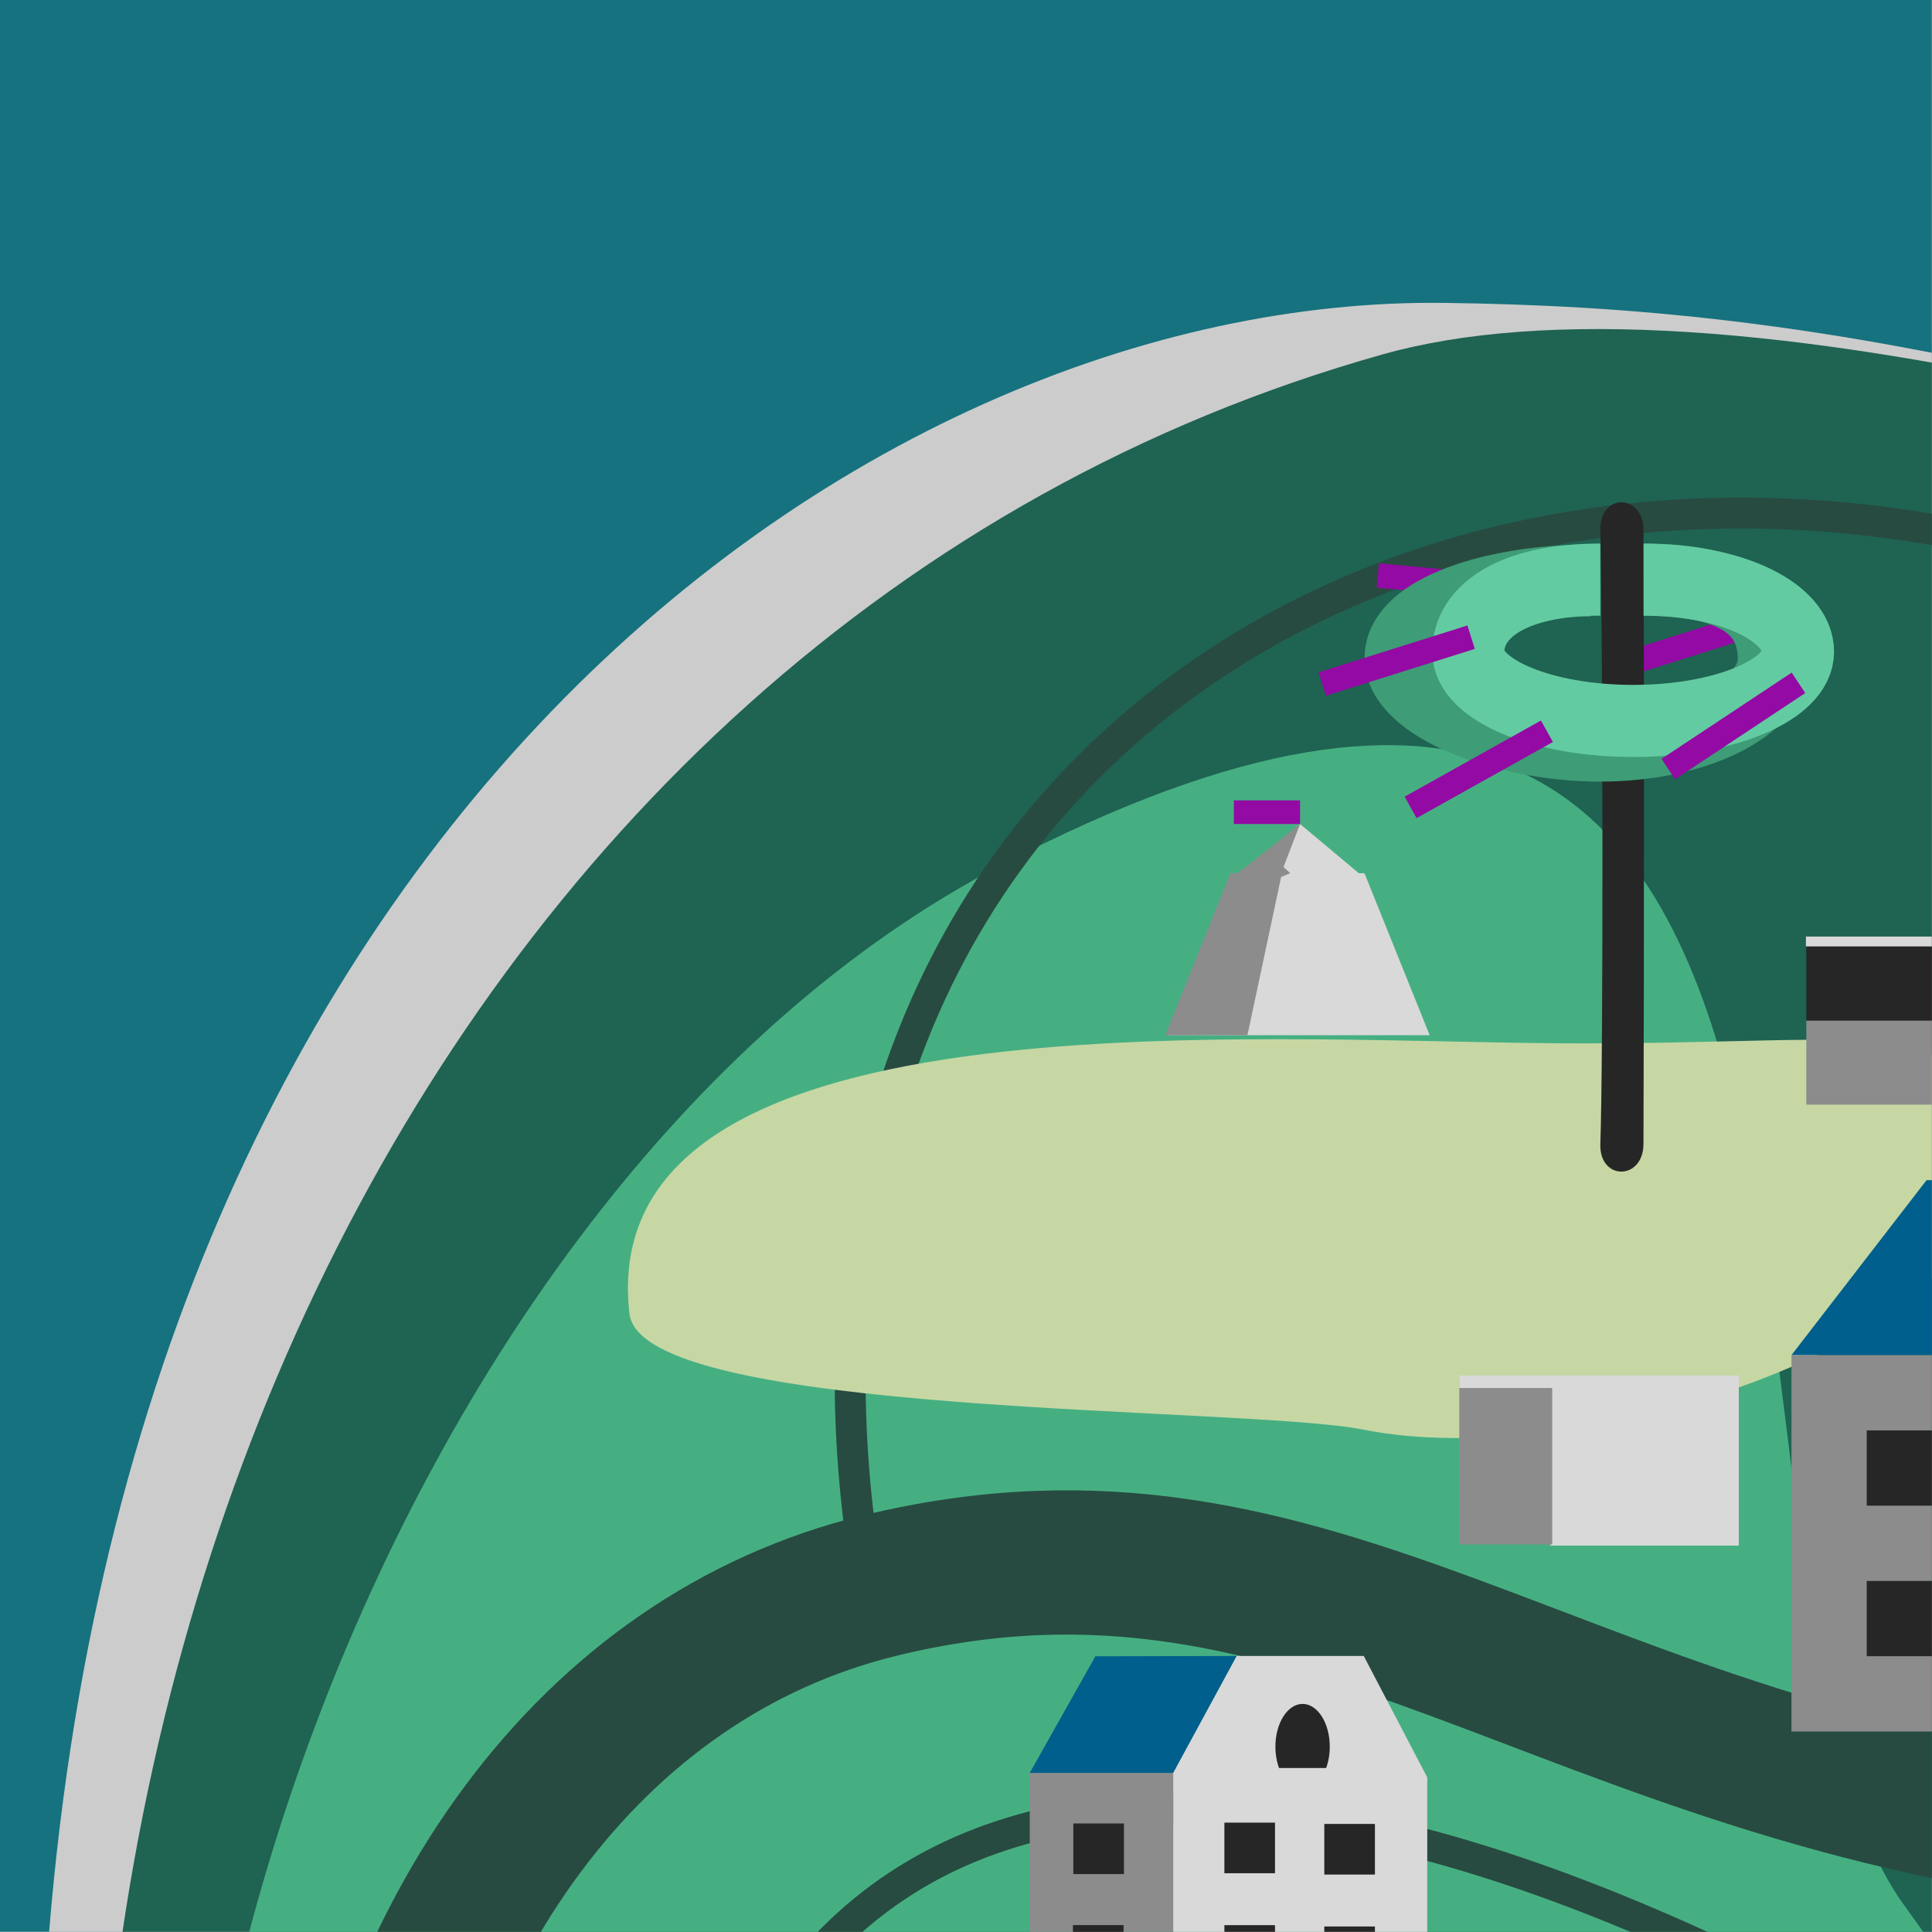
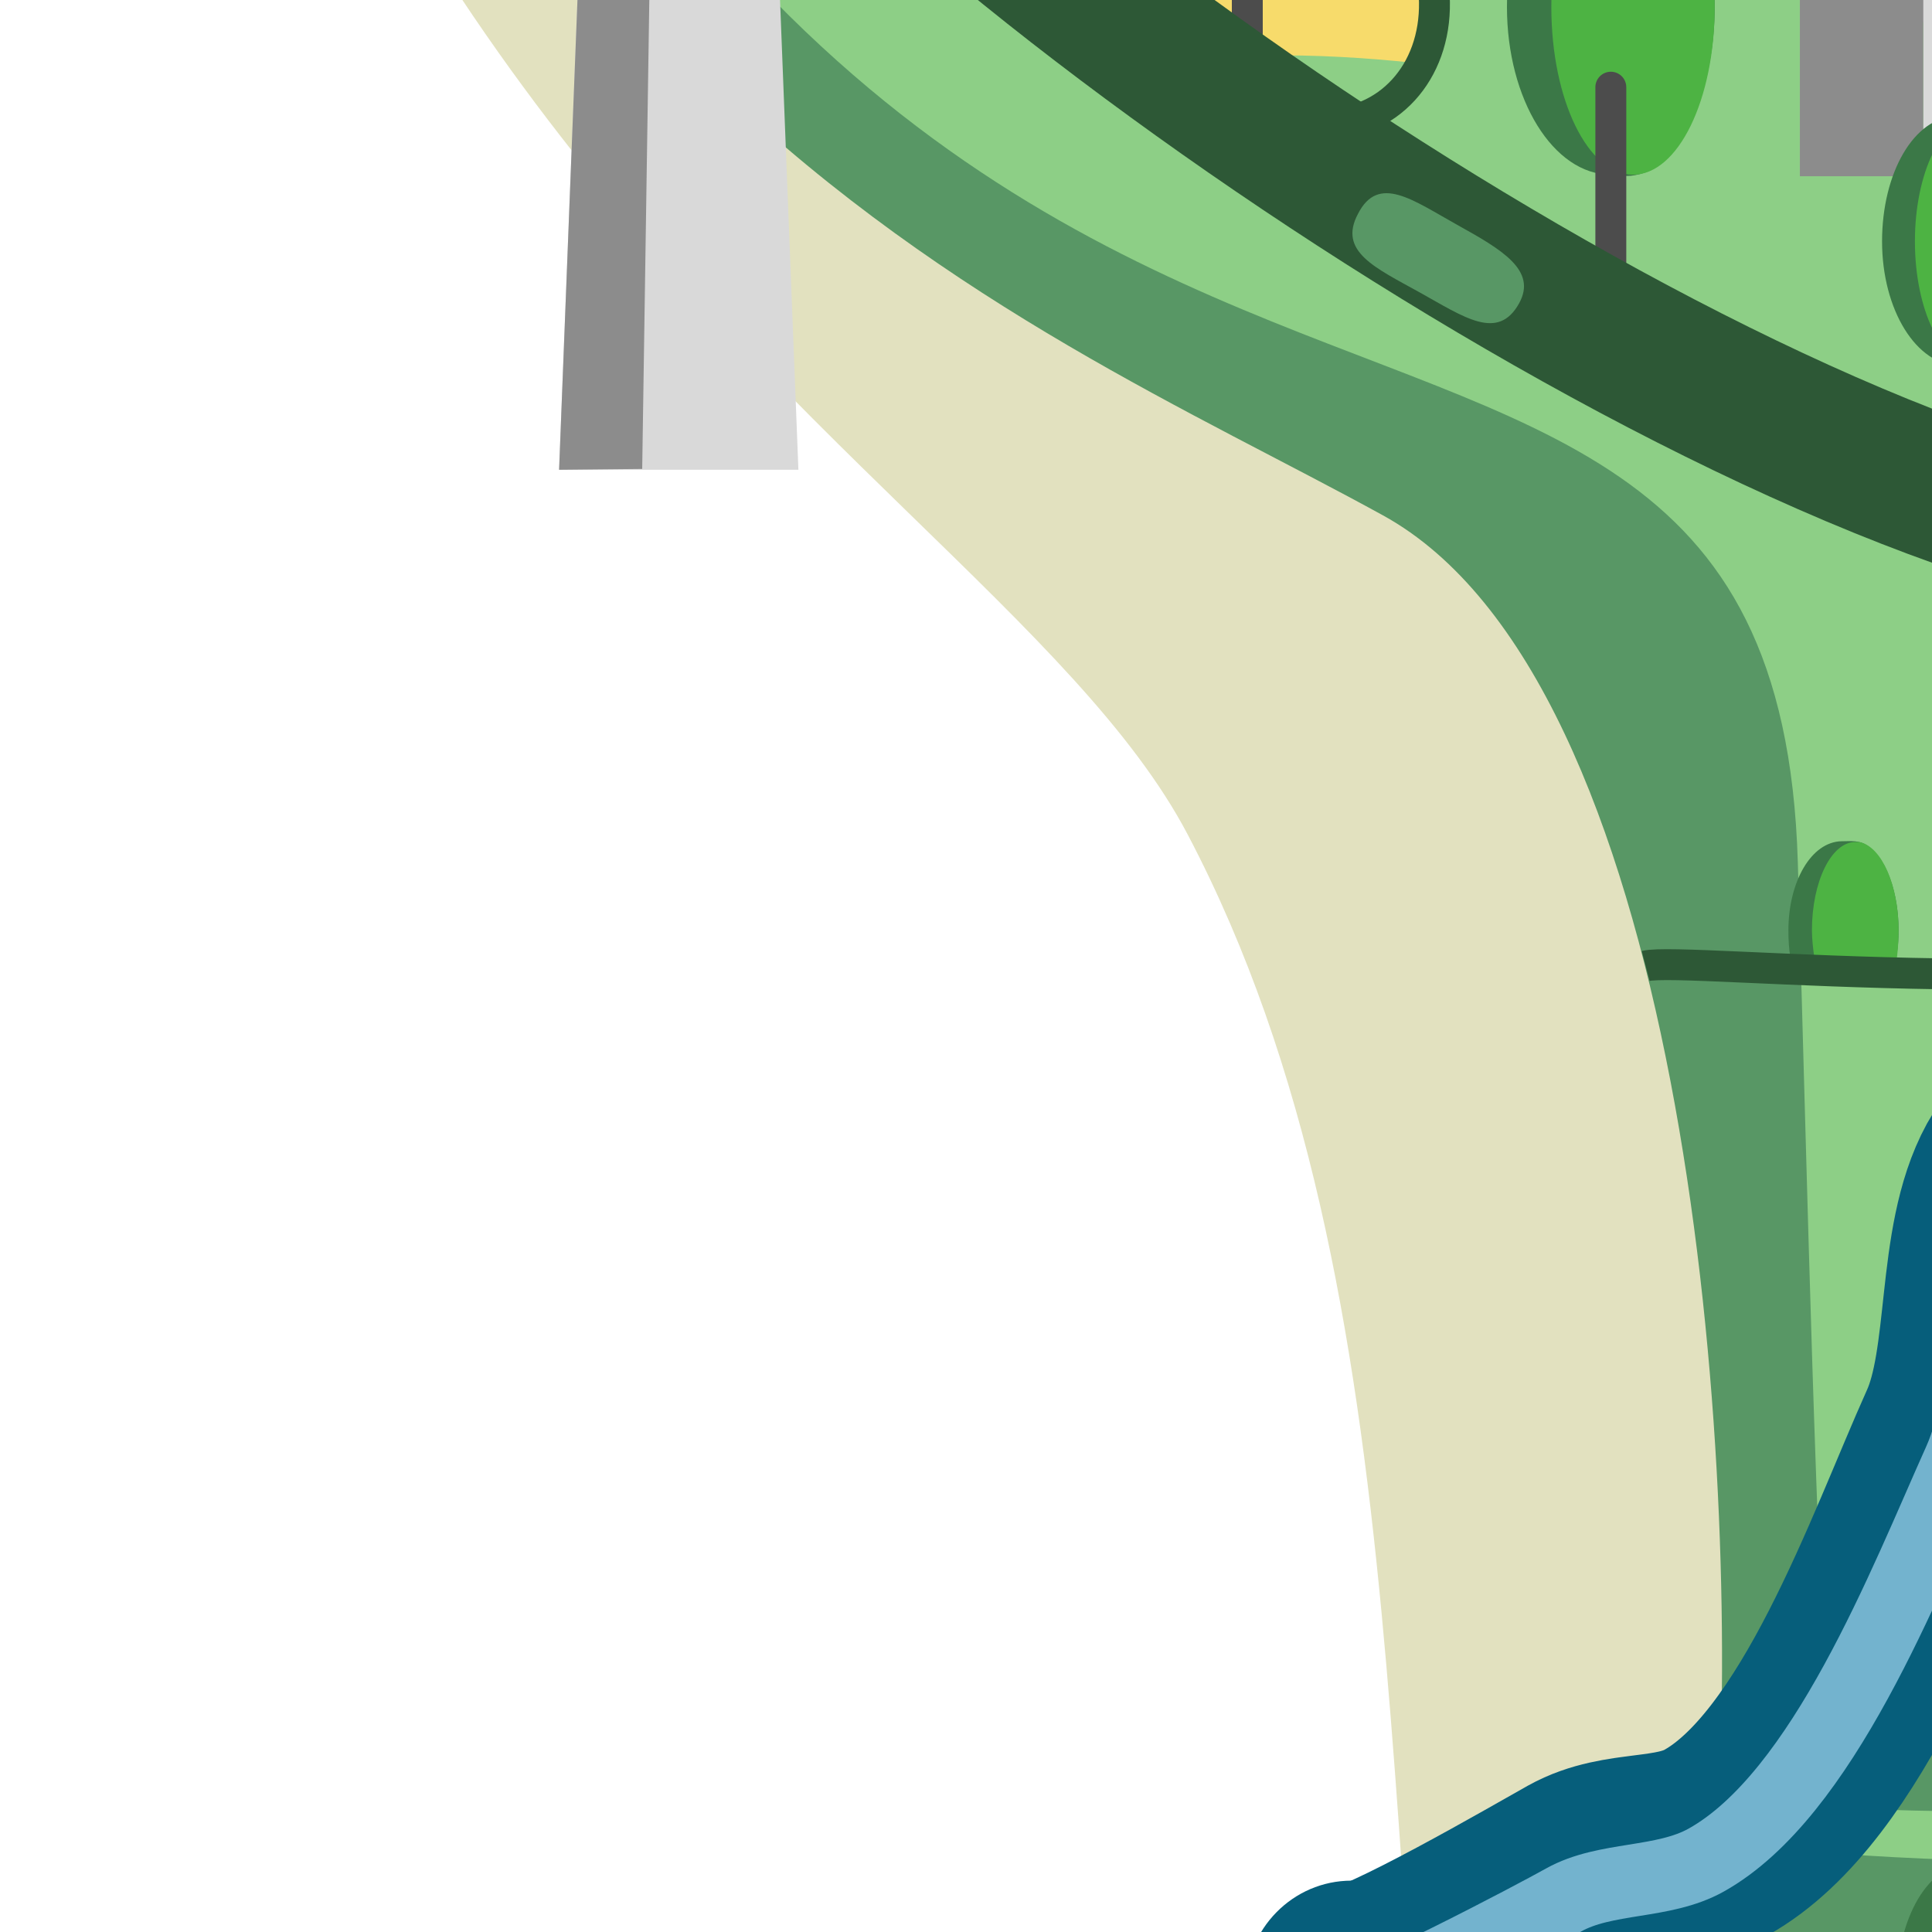
- <svg xmlns="http://www.w3.org/2000/svg" width="100%" height="100%" viewBox="0 0 250 250" version="1.1" xml:space="preserve" style="fill-rule:evenodd;clip-rule:evenodd;stroke-linejoin:round;stroke-miterlimit:1.5;">
-   <rect id="Artboard" x="0" y="0" width="249.983" height="249.978" style="fill:none;" />
-   <clipPath id="_clip1">
-     <rect x="0" y="0" width="249.983" height="249.978" />
-   </clipPath>
-   <g clip-path="url(#_clip1)">
-     <g id="background">
-       <rect x="0" y="0" width="1000" height="1000" style="fill:#16727e;" />
-     </g>
-     <path id="OSTROV" d="M153.69,607.991c-28.375,-53.948 -155.929,-97.021 -148.367,-339.529c4.955,-158.905 105.987,-230.291 181.634,-229.267c45.668,0.619 101.881,7.618 243.003,67.338c99.102,41.937 145.27,52.647 173.947,41.788c70.336,-26.635 78.963,-37.651 117.671,-57.459c35.806,-18.323 72.949,-47.016 100.379,-57.999c82.329,-32.963 224.327,2.481 138.043,160.092c-21.664,39.572 -2.911,119.719 -26.856,288.402c-26.985,190.104 -78.462,135.435 -88.144,180c-6.991,32.18 55.472,144.554 15,220c-52.923,98.656 -196.582,64.399 -243.043,61.506c-69.92,-4.353 -180.86,82.023 -280,50c-213.25,-68.879 -120.598,-265.721 -183.267,-384.872Z" style="fill:#ccc;" />
-     <path id="OSTROV1" d="M178.951,566.685c-48.024,-26.407 -127.757,-54.809 -158.951,-198.614c-30.788,-141.934 33.54,-286.996 158.951,-322.224c41.39,-11.626 127.388,7.489 260.407,62.119c93.411,38.363 136.929,48.16 163.959,38.226c66.296,-24.365 189.473,-97.538 256.767,-103.2c50.286,-4.23 127.727,20.318 95,118.61c-3.151,9.465 -14.638,41.602 -15,56.686c-1.979,82.557 -15.392,249.522 -27.497,314.189c-22.195,118.58 -117.574,69.601 -89.671,148.88c22.785,64.739 54.689,159.058 2.084,210c-83.151,80.524 -181.97,20.892 -207.216,19.367c-65.905,-3.982 -194.503,78.457 -288.037,49.425c-93.534,-29.032 -110.025,-177.146 -107.395,-226.223c2.631,-49.077 -4.685,-145.953 -43.401,-167.241Z" style="fill:#1f6352;" />
-     <path d="M246.27,246.357c-29.98,-41.95 7.899,-199.475 -116.813,-134.367c-77.933,40.687 -123.412,167.934 -99.457,249.367c68.945,234.369 191.807,143.626 195,250c5.38,179.218 2.022,301.109 120,329.559c50.361,12.144 145.249,4.752 181.615,-59.559c19.337,-34.196 99.184,-117.791 173.385,-40c22.48,23.568 59.424,27.035 85,5c66.971,-57.698 -32.426,-108.17 -35,-179.869c-2.734,-76.182 84.568,-62.412 105,-110.131c42.076,-98.265 -164.682,-132.728 -235,-71.869c-91.834,79.48 -288.586,-118.99 -373.73,-238.131Z" style="fill:#46af82;" />
-     <path d="M90.283,365c-19.159,-109.728 26.393,-155.295 118.205,-118.205c67.163,27.132 91.402,66.592 94.889,73.205c16.668,31.601 60.338,37.647 70.205,21.706" style="fill:none;stroke:#274b41;stroke-width:4px;" />
-     <path d="M112.435,205.533c-19.159,-109.728 78.671,-164.704 170.484,-127.614c37.108,14.991 123.453,24.583 178.258,62.392c45.453,31.356 92.262,31.62 93.823,34.579" style="fill:none;stroke:#274b41;stroke-width:4px;" />
-     <g id="cesty-velke">
-       <path d="M403.011,212.619c-6,8.999 -21.222,35.867 -127.605,24.934c-73.676,-7.572 -104.488,-46.336 -161.633,-32.36c-74.666,18.26 -101.994,141.37 -18.773,251.164c30.287,39.958 144.553,117.69 201.24,120" style="fill:none;stroke:#274b41;stroke-width:18.67px;stroke-linecap:round;" />
-     </g>
-     <g id="namesti">
-       <path id="namesti1" d="M256.452,152.46c0.311,-23.052 -10.996,-17.13 -55,-17.46c-40.099,-0.301 -124.804,-6.732 -120,35c1.55,13.462 79.727,11.924 95,15c27.428,5.524 79.707,-10.827 80,-32.54Z" style="fill:#c6d7a4;" />
-       <g>
-         <rect x="200.605" y="178.244" width="24.395" height="21.756" style="fill:#d9d9d9;" />
-         <rect x="188.828" y="178.287" width="12.025" height="21.567" style="fill:#8c8c8c;" />
-         <rect x="188.828" y="177.995" width="36.172" height="1.608" style="fill:#d9d9d9;" />
-       </g>
-       <g id="satn">
-         <path d="M175.828,112.991l0.733,-0l8.439,20.965l-33.754,-0l8.438,-20.965l0.947,-0l7.598,-6.366l7.599,6.366Z" style="fill:#d9d9d9;" />
-         <path d="M166.082,112.2l0.878,0.791l-1.182,0.482l-4.36,20.483l-10.644,-0l8.439,-20.965l0.947,-0l8.069,-6.366l-2.147,5.575Z" style="fill:#8c8c8c;" />
-         <rect x="159.655" y="103.568" width="8.575" height="3.057" style="fill:#940aa4;" />
-       </g>
-       <g id="stanek">
-         <rect x="233.733" y="132.022" width="24.146" height="10.921" style="fill:#8c8c8c;" />
-         <rect x="233.733" y="121.187" width="24.146" height="10.878" style="fill:#262626;" />
-         <rect x="233.685" y="121.187" width="36.267" height="1.281" style="fill:#d9d9d9;" />
-       </g>
-       <g id="majka">
-         <path d="M230.498,77.935l-19.271,6.069l0.954,3.031l19.271,-6.069l-0.954,-3.031Z" style="fill:#940aa4;" />
-         <path d="M212.665,68.586c-0.025,-4.764 -5.685,-4.799 -5.581,0c0.337,15.41 0.392,68.459 0,79.431c-0.17,4.787 5.564,4.779 5.581,0c0.09,-24.577 0.078,-64.537 -0,-79.431Z" style="fill:#262626;" />
-         <path d="M198.554,74.772l-20.115,-1.885l-0.297,3.164l20.116,1.884l0.296,-3.163Z" style="fill:#940aa4;" />
-         <path d="M212.728,75c12.424,0 16.808,4.156 16.808,10.315c-0,6.16 -10.087,11.16 -22.51,11.16c-12.424,0 -25.788,-5.172 -25.788,-11.331c-0,-6.159 12.179,-10.022 24.602,-10.022" style="fill:none;stroke:#3e9c76;stroke-width:9.33px;" />
-         <path d="M212.676,75.01c11.773,0 19.988,4.372 19.988,9.318c-0,4.946 -9.559,8.962 -21.332,8.962c-11.774,-0 -21.332,-4.016 -21.332,-8.962c-0,-4.946 5.307,-9.328 17.081,-9.328" style="fill:none;stroke:#63cba1;stroke-width:9.33px;" />
-         <path d="M189.882,80.935l-19.27,6.069l0.954,3.031l19.271,-6.069l-0.955,-3.031Z" style="fill:#940aa4;" />
-         <path d="M231.842,87.035l-16.842,11.159l1.755,2.649l16.842,-11.16l-1.755,-2.648Z" style="fill:#940aa4;" />
-         <path d="M199.395,93.237l-17.639,9.851l1.549,2.774l17.64,-9.85l-1.55,-2.775Z" style="fill:#940aa4;" />
-       </g>
-     </g>
-     <g id="lanoka">
-       <g id="dum-lanoka">
-         <path d="M231.815,175.352l29.222,0l19.481,-22.64l-31.225,-0l-17.478,22.64Z" style="fill:#005f8c;" />
-         <rect x="231.815" y="175.352" width="29.222" height="48.704" style="fill:#8c8c8c;" />
-         <rect x="241.555" y="204.575" width="9.741" height="9.741" style="fill:#262626;" />
-         <rect x="241.555" y="185.093" width="9.741" height="9.741" style="fill:#262626;" />
-       </g>
-       <g id="D8">
-             </g>
-     </g>
-     <g id="satelit">
-         </g>
-     <g id="domky">
-       <g id="D1">
-         <rect x="133.25" y="229.416" width="18.568" height="32.453" style="fill:#8c8c8c;" />
-         <path d="M133.25,229.416l18.568,-0l8.217,-15.135l-18.298,0.044l-8.487,15.091Z" style="fill:#005f8c;" />
-         <path d="M176.469,214.281l8.217,15.719l-0,31.869l-32.868,-0l-0,-32.453l8.217,-15.135l16.434,0Z" style="fill:#d9d9d9;" />
-         <rect x="138.838" y="249.106" width="6.55" height="12.763" style="fill:#262626;" />
-         <rect x="171.365" y="236.016" width="6.55" height="6.55" style="fill:#262626;" />
-         <rect x="171.365" y="249.285" width="6.55" height="6.55" style="fill:#262626;" />
-         <rect x="158.435" y="235.846" width="6.55" height="6.55" style="fill:#262626;" />
-         <path d="M171.601,228.783c0.309,-0.841 0.471,-1.794 0.471,-2.765c0,-3.053 -1.576,-5.532 -3.518,-5.532c-1.941,0 -3.517,2.479 -3.517,5.532c-0,0.971 0.162,1.924 0.471,2.765l6.093,0Z" style="fill:#262626;" />
-         <rect x="158.435" y="249.116" width="6.55" height="6.55" style="fill:#262626;" />
-         <rect x="138.888" y="235.956" width="6.55" height="6.55" style="fill:#262626;" />
-       </g>
-       <g id="D7">
-             </g>
-       <g id="D71">
-             </g>
-       <g id="D72">
-             </g>
-       <g id="D73">
-             </g>
-       <g id="D74">
-             </g>
-       <g id="D75">
-             </g>
-       <g id="D2">
-             </g>
-       <g id="D21">
-             </g>
-       <g id="D10">
-             </g>
-       <g id="D101">
-             </g>
-       <g id="D102">
-             </g>
-       <g id="D01">
-             </g>
-     </g>
-     <g id="staba">
-         </g>
-     <g id="D22">
-         </g>
-     <g id="D5">
-         </g>
-     <g id="TOVANA">
-         </g>
-     <g id="panelaky">
-         </g>
-     <g id="letiste">
-         </g>
-     <g id="letadlo">
-         </g>
-     <g id="letadlo1">
-         </g>
-     <g id="tunel-s-vlakem">
-         </g>
-     <g id="hrad">
-         </g>
-     <g id="auta">
-         </g>
-   </g>
-   <g id="fial">
+ <svg xmlns="http://www.w3.org/2000/svg" width="250px" height="250px" version="1.1" xml:space="preserve" style="fill-rule:evenodd;clip-rule:evenodd;stroke-linejoin:round;stroke-miterlimit:1.5;">
+   <rect id="Artboard" x="0" y="-500" width="999.991" height="1000" style="fill:none;" />
+   <g id="background">
+     </g>
+   <path id="OSTROV" d="M153.69,107.991C125.315,54.043 -2.239,10.97 5.323,-231.538C10.278,-390.443 111.31,-461.829 186.957,-460.805C232.625,-460.186 288.838,-453.187 429.96,-393.467C529.062,-351.53 575.23,-340.82 603.907,-351.679C674.243,-378.314 682.87,-389.33 721.578,-409.138C757.384,-427.461 794.527,-456.154 821.957,-467.137C904.286,-500.1 1046.28,-464.656 960,-307.045C938.336,-267.473 957.089,-187.326 933.144,-18.643C906.159,171.461 854.682,116.792 845,161.357C838.009,193.537 900.472,305.911 860,381.357C807.077,480.013 663.418,445.756 616.957,442.863C547.037,438.51 436.097,524.886 336.957,492.863C123.707,423.984 216.359,227.142 153.69,107.991Z" style="fill:#e2e1bf;" />
+   <path id="OSTROV1" d="M178.951,66.685C130.927,40.278 51.194,11.876 20,-131.929C-10.788,-273.863 53.54,-418.925 178.951,-454.153C220.341,-465.779 306.339,-446.664 439.358,-392.034C532.769,-353.671 576.287,-343.874 603.317,-353.808C669.613,-378.173 792.79,-451.346 860.084,-457.008C910.37,-461.238 987.811,-436.69 955.084,-338.398C951.933,-328.933 940.446,-296.796 940.084,-281.712C938.105,-199.155 924.692,-32.19 912.587,32.477C890.392,151.057 795.013,102.078 822.916,181.357C845.701,246.096 877.605,340.415 825,391.357C741.849,471.881 643.03,412.249 617.784,410.724C551.879,406.742 423.281,489.181 329.747,460.149C236.213,431.117 219.722,283.003 222.352,233.926C224.983,184.849 217.667,87.973 178.951,66.685Z" style="fill:#589765;" />
+   <path d="M253.905,-253.472C223.925,-295.422 261.804,-452.947 137.092,-387.839C59.159,-347.152 7.877,-212.199 31.832,-130.766C100.777,103.603 229.442,5.153 232.635,111.528C238.015,290.746 234.657,412.637 352.635,441.087C402.996,453.231 494.242,442.058 530.608,377.748C549.945,343.552 628.434,271.669 702.635,349.46C725.115,373.028 761.478,382.035 787.055,360C815.287,335.677 809.653,295.206 794.345,275C771.902,245.375 748.234,210.258 757.635,166.659C778.818,68.426 837.367,104.15 858.066,58.83C902.476,-38.403 697.953,-76.2 627.635,-15.341C535.801,64.139 339.049,-134.331 253.905,-253.472Z" style="fill:#8dcf86;" />
+   <g id="pole">
+     <path d="M152.292,-1.166L160,5L163.414,7.181C170.182,7.06 176.906,7.485 182.95,8.126L186.088,0C176.348,-1.468 164.086,-2.488 152.292,-1.166ZM135.337,-14.731C150.949,-19.13 166.147,-18.625 178.362,-16.638L180,-15L182.915,-9.587L183.77,-7.003C172.812,-8.806 158.603,-9.904 144.39,-7.488L135.337,-14.731ZM122.088,-27.912L129.087,-20.913C143.807,-25.108 159.268,-24.815 171.752,-23.248L165,-30L162.652,-33.198C150.667,-34.151 136.823,-33.289 122.912,-28.219C122.692,-28.139 122.373,-28.019 122.088,-27.912ZM158.099,-39.399C145.639,-40.308 129.52,-38.495 116.096,-33.654C115.73,-33.521 115,-33.248 115,-33.248L109.802,-40.522C109.802,-40.522 110.266,-40.725 110.498,-40.824C124.247,-46.721 139.819,-49.382 152.063,-48.881C152.672,-47.526 153.575,-45.841 155,-43.62L158.099,-39.399ZM150,-54.942L150,-54.942L149.008,-64.121C134.711,-65.15 115.217,-62.497 98.792,-54.29C98.408,-54.098 97.64,-53.703 97.64,-53.703L103.628,-47.063C103.628,-47.063 104.798,-47.584 105.387,-47.832C119.146,-53.611 136.879,-55.731 150,-54.942ZM148.373,-70L148.373,-70L148.999,-78.907C131.959,-81.114 110.067,-80.083 89.418,-67.697C88.791,-67.322 87.553,-66.548 87.553,-66.548L93.167,-60.029C93.167,-60.029 94.766,-60.97 95.575,-61.412C112.483,-70.633 132.353,-71.532 148.373,-70ZM78.994,-80.574L83.32,-73.248C84.458,-74.022 85.607,-74.76 86.764,-75.459C108.421,-88.54 128.416,-87.72 149.383,-84.359L150,-93.137C132.23,-96.596 106.797,-97.392 83.015,-83.128C81.652,-82.31 80.311,-81.457 78.994,-80.574ZM70.457,-94.533L75,-87.337L75,-87.337C76.764,-88.607 78.552,-89.796 80.362,-90.889C105.593,-106.13 138.415,-101.512 154.933,-97.691L157.435,-100L141.965,-108.873C124.291,-112.061 99.676,-112.391 76.613,-98.558C74.507,-97.294 72.454,-95.948 70.457,-94.533ZM64.238,-110.093L63.849,-105L66.326,-101.077C68.821,-102.993 71.368,-104.754 73.959,-106.319C93.79,-118.298 118.312,-118.009 135.917,-115.481L130,-123.423L126.238,-125.601L125.669,-125.656C109.302,-127.171 89.228,-125.395 70.21,-113.988C68.169,-112.763 66.178,-111.461 64.238,-110.093ZM106.412,-135L113.274,-132.29C113.274,-132.29 112.693,-131.97 111.619,-132.168C101.092,-134.111 79.851,-129.176 67.556,-121.749C66.793,-121.289 65.924,-120.712 65,-120.065L65,-120.066L75,-130L90,-135L106.412,-135Z" style="fill:#f7db6b;" />
+     <path d="M230.77,256.47C234.934,256.869 243.082,257.549 253.128,257.876C253.847,257.899 264.263,258.066 265,258.086C269.833,258.214 248.122,261.357 248.122,261.357C248.122,261.357 234.387,265.568 231.815,265.367L230.77,256.47ZM286.365,244.064L279.958,249.823C276.197,250.552 272.982,251.05 270.448,251.193C253.924,252.127 238.754,251.246 231.788,250.705L238.491,239.908C246.476,240.475 258.01,241.031 270.448,240.773C275.185,240.675 282.153,239.334 290.558,237.524L286.365,244.064ZM303.453,217.413L296.001,229.035C284.949,231.537 275.831,233.647 270.146,233.968C259.384,234.576 249.196,234.414 241.474,234.078L246.205,223.165C253.128,223.508 261.414,223.728 270.146,223.548C277.187,223.402 289.157,220.51 303.453,217.413ZM338.622,197.735L321.863,206.341C299.463,210.375 279.598,216.192 269.844,216.743C262.351,217.166 255.135,217.216 248.837,217.094L253.543,206.24C258.615,206.387 264.134,206.441 269.844,206.322C284.83,206.012 322.142,193.262 356.698,192.568L338.622,197.735ZM260.951,189.154C263.741,189.173 266.616,189.158 269.542,189.097C285.916,188.758 328.946,173.567 365.907,175.479C375.272,175.964 384.419,178.514 392.083,181.437L391.291,182.68L376.324,186.958C372.833,186.14 369.212,185.574 365.547,185.395C328.594,183.594 285.514,198.615 269.542,199.517C264.971,199.775 260.504,199.895 256.283,199.921L260.951,189.154ZM267.147,171.907C267.841,171.898 268.539,171.886 269.239,171.872C285.614,171.533 328.644,156.342 365.604,158.254C378.946,158.944 391.845,163.825 400.641,168.006L395.054,176.774C387.19,172.856 376.415,168.714 365.245,168.17C328.292,166.369 285.212,181.389 269.239,182.292C267.413,182.395 265.603,182.476 263.82,182.537L267.147,171.907ZM272.632,154.381C291.127,152.323 330.851,139.246 365.302,141.028C384.078,142 401.977,151.272 408.796,155.208L403.082,164.175C396.081,159.857 380.916,151.723 364.943,150.945C328.263,149.157 285.547,163.943 269.295,165.044L272.632,154.381ZM290.739,133.74C311.261,129.27 339.567,122.487 365,123.803C388.91,125.04 411.397,139.737 411.397,139.737L406.83,149.613C406.83,149.613 386.491,134.784 364.641,133.719C333.7,132.211 298.464,142.496 278.441,146.412L290.739,133.74Z" style="fill:#589765;" />
+   </g>
+   <g id="kere">
+     <g id="ker">
+         </g>
+     <g id="ker1">
+         </g>
+     <g id="ker2">
+         </g>
+     <g id="ker3">
+         </g>
+     <g id="ker4">
+         </g>
+     <g id="ker5">
+         </g>
+     <g id="ker6">
+         </g>
+     <g id="ker7">
+         </g>
+     <g id="ker8">
+         </g>
+     <g id="ker9">
+         </g>
+     <g id="ker10">
+         </g>
+     <g id="ker11">
+         </g>
+     <g id="ker12">
+       <path d="M245.822,261.633C245.557,260.209 245.473,258.447 245.473,256.884C245.473,248.256 249.502,241.198 254.846,241.113C256.548,241.086 257.948,240.968 259.18,241.772C262.82,244.148 264.84,250.438 264.84,256.884C264.84,258.37 264.768,259.565 264.533,261.051C264.533,261.051 256.119,261.773 253.227,261.787C250.775,261.799 245.822,261.633 245.822,261.633Z" style="fill:#3b7847;" />
+       <path d="M264.598,260.617C264.929,258.956 264.84,258.407 264.84,256.884C264.84,248.876 261.887,242.2 258.105,241.292C257.812,241.221 257.527,241.251 257.225,241.251C253.022,241.251 249.61,248.256 249.61,256.884C249.61,258.407 249.825,260.29 250.039,261.749C250.039,261.749 254.148,260.597 257.639,260.524C259.928,260.477 264.598,260.617 264.598,260.617Z" style="fill:#4db343;" />
+     </g>
+     <g id="ker13">
+         </g>
+     <g id="ker14">
+         </g>
+     <g id="ker15">
+         </g>
+     <g id="ker16">
+       <path d="M231.675,123.863C231.48,122.822 231.419,121.532 231.419,120.39C231.419,114.08 234.385,108.918 238.318,108.856C239.571,108.836 240.602,108.75 241.509,109.338C244.189,111.075 245.676,115.676 245.676,120.39C245.676,121.476 245.623,122.35 245.45,123.437C245.45,123.437 239.256,123.965 237.127,123.975C235.321,123.984 231.675,123.863 231.675,123.863Z" style="fill:#3b7847;" />
+       <path d="M245.345,124.628C245.588,123.414 245.676,121.503 245.676,120.39C245.676,114.533 243.502,109.651 240.717,108.987C240.502,108.935 240.292,108.957 240.07,108.957C236.976,108.957 234.464,114.08 234.464,120.39C234.464,121.503 234.622,122.881 234.779,123.947C234.779,123.947 237.864,124.025 240.434,123.972C242.12,123.937 245.345,124.628 245.345,124.628Z" style="fill:#4db343;" />
+     </g>
+     <g id="ker17">
+       <path d="M251.193,124.661C250.956,123.388 250.881,121.811 250.881,120.414C250.881,112.698 254.484,106.386 259.262,106.311C260.784,106.286 262.037,106.181 263.139,106.9C266.393,109.025 268.2,114.65 268.2,120.414C268.2,121.743 268.136,122.812 267.925,124.141C267.925,124.141 260.401,124.786 257.815,124.799C255.622,124.81 251.193,124.661 251.193,124.661Z" style="fill:#3b7847;" />
+     </g>
+     <g id="ker18">
+         </g>
+   </g>
+   <g id="male-cesty">
+     <path d="M212.949,125C217.914,123.689 275.901,130.48 314.158,120.578C424.27,92.078 477.612,194.734 505,216.033" style="fill:none;stroke:#2d5836;stroke-width:4px;" />
+     <g id="les">
+         </g>
+     <path d="M250,-15C175.415,16.515 126.464,-60.907 154.728,-100" style="fill:none;stroke:#2d5836;stroke-width:4px;stroke-linecap:round;" />
+     <path d="M168.371,-26.059C196.259,-6.538 186.099,19.483 167.653,15.74" style="fill:none;stroke:#2d5836;stroke-width:4px;stroke-linecap:round;" />
+   </g>
+   <g id="hory">
+     </g>
+   <g id="ker19">
+     </g>
+   <g id="ker20">
+     </g>
+   <g id="ker21">
+     </g>
+   <g id="strom">
+     <path d="M161.4,-10.445L161.4,10" style="fill:none;stroke:#4c4c4c;stroke-width:4px;stroke-linecap:round;" />
+   </g>
+   <g id="strom1">
+     <g>
+       <path d="M208.008,-20.983C210.37,-21.021 212.314,-21.185 214.024,-20.068C219.076,-16.771 221.88,-8.04 221.88,0.907C221.88,10.398 218.308,20.994 212.199,22.529C210.246,23.019 209.979,22.605 208.44,22.605C201.022,22.605 195,12.882 195,0.907C195,-11.069 200.592,-20.866 208.008,-20.983Z" style="fill:#3b7847;" />
+       <ellipse cx="211.311" cy="0.907" rx="10.569" ry="21.698" style="fill:#4db343;" />
+     </g>
+     <path d="M208.44,11.283L208.44,38.173" style="fill:none;stroke:#4c4c4c;stroke-width:4px;stroke-linecap:round;" />
+   </g>
+   <path d="M671.694,-178.643C635.296,-125.864 623.8,-155.525 566.051,-170.833C524.391,-181.877 476.63,-158.794 456.212,-124.718C436.529,-91.87 417.148,-56.563 397.147,-20.958C381.672,6.59 374.225,39.132 354.662,60.897C342.837,74.054 321.775,88.992 308.032,96.637C291.874,105.626 285.91,129.32 275.91,140.446C271.865,144.947 263.897,147.416 261.403,151.975C256.363,161.188 258.293,176.187 254.149,185.409C247.086,201.125 237.194,230.004 222.026,238.442C216.41,241.566 209.891,240.005 204.411,243.053C200.461,245.251 179.275,257.594 175.395,257.594" style="fill:none;stroke:#065e7b;stroke-width:27.47px;stroke-linecap:round;" />
+   <ellipse cx="174.891" cy="257.314" rx="13.736" ry="13.96" style="fill:#065e7b;" />
+   <path d="M659.98,-166.376C656.283,-156.851 645.302,-148.064 632.258,-146.767C610.518,-144.604 563.303,-182.081 521.65,-171.879C491.638,-164.528 470.123,-143.609 455.841,-120.936C435.467,-88.591 418.759,-53.265 398.773,-17.614C383.308,9.971 372.381,43.251 352.868,65.044C341.073,78.218 317.855,93.552 304.168,101.207C288.074,110.208 286.362,131.395 276.387,142.536C272.352,147.042 265.017,148.303 262.524,152.869C257.488,162.093 257.658,179.841 253.512,189.076C246.445,204.812 235.889,232.244 220.783,240.693C215.189,243.821 207.781,242.806 202.323,245.859C198.389,248.059 178.104,258.768 170,261.357" style="fill:none;stroke:#73b3ce;stroke-width:9.33px;stroke-linecap:round;" />
+   <g id="ker22">
+     </g>
+   <g id="cesty-velke">
+     <path d="M403.011,-287.381C397.011,-278.382 381.789,-251.514 275.406,-262.447C201.73,-270.019 170.918,-308.783 113.773,-294.807C39.107,-276.547 11.779,-153.437 95,-43.643C125.287,-3.685 233.312,69.995 290,72.305" style="fill:none;stroke:#2d5836;stroke-width:18.67px;stroke-linecap:round;" />
+   </g>
+   <g id="strom2">
+     </g>
+   <g id="strom3">
+     </g>
+   <g id="strom4">
+     </g>
+   <g id="strom5">
+     </g>
+   <g id="stromy">
+     </g>
+   <g id="namesti">
+     </g>
+   <g id="smrky">
+     </g>
+   <g id="listnace">
+     </g>
+   <g id="lanoka">
+     </g>
+   <g id="strom6">
+     </g>
+   <g id="satelit">
+     </g>
+   <g id="domky">
+     <g id="D1">
+         </g>
+     <g id="D7">
+         </g>
+     <g id="D71">
+         </g>
+     <g id="D72">
+         </g>
+     <g id="D73">
+         </g>
+     <g id="D74">
+         </g>
+     <g id="D75">
+         </g>
+     <g id="D76">
+         </g>
+     <g id="D77">
+         </g>
+     <g id="D78">
+         </g>
+     <g id="D79">
+         </g>
+     <g id="D710">
+         </g>
+     <g id="D711">
+         </g>
+     <g id="D712">
+         </g>
+     <g id="D713">
+         </g>
+     <g id="D714">
+         </g>
+     <g id="D715">
+         </g>
+     <g id="D716">
+         </g>
+     <g id="D2">
+         </g>
+     <g id="D21">
+         </g>
+     <g id="D10">
+         </g>
+     <g id="D101">
+         </g>
+     <g id="D102">
+         </g>
+     <g id="D01">
+         </g>
+   </g>
+   <g id="strom7">
+     </g>
+   <g id="strom8">
+     </g>
+   <g id="staba">
+     </g>
+   <g id="chladici-vez">
+     </g>
+   <g id="D22">
+     </g>
+   <g id="D5">
+     </g>
+   <g id="TOVANA">
+     <g>
+       <path d="M264.191,-48.457L244.874,-48.457L236.259,2.854L264.191,2.854L264.191,-48.457Z" style="fill:#8c8c8c;" />
+       <path d="M262.903,-48.457L251.642,-48.457L245.797,2.854L263.184,2.832L262.903,-48.457Z" style="fill:#b3b3b3;" />
+       <rect x="248.864" y="-9.117" width="87.786" height="31.922" style="fill:#d9d9d9;" />
+       <rect x="232.903" y="-9.117" width="15.961" height="31.922" style="fill:#8c8c8c;" />
+     </g>
+   </g>
+   <g id="strom9">
+     </g>
+   <g id="strom10">
+     <g>
+       <path d="M253.171,15.023C254.92,14.995 256.359,14.873 257.626,15.7C261.367,18.142 263.443,24.608 263.443,31.233C263.443,38.261 260.798,46.108 256.274,47.245C254.828,47.608 254.63,47.301 253.49,47.301C247.997,47.301 243.538,40.101 243.538,31.233C243.538,22.364 247.679,15.11 253.171,15.023Z" style="fill:#3b7847;" />
+       <ellipse cx="255.616" cy="31.233" rx="7.827" ry="16.068" style="fill:#4db343;" />
+     </g>
+   </g>
+   <path d="M259.768,58.182L249.372,53.973L246.917,61.181L257.545,65L259.768,58.182Z" style="fill:#2d5836;" />
+   <g id="panelaky">
+     <g id="D6">
+         </g>
+     <g id="D3">
+         </g>
+     <g id="D9">
+         </g>
+     <g id="D91">
+         </g>
+     <g id="D92">
+         </g>
+     <g id="D93">
+         </g>
+     <g id="D717">
+         </g>
+   </g>
+   <g id="strom11">
+     </g>
+   <g id="strom12">
+     </g>
+   <g id="letiste">
+     </g>
+   <g id="strom13">
+     </g>
+   <g id="strom14">
+     </g>
+   <g id="tunel-s-vlakem">
+     </g>
+   <g id="strom15">
+     </g>
+   <g id="hrad">
+     </g>
+   <g id="auta">
+     <path d="M188.57,29.1C194.323,32.298 198.948,34.973 196.563,39.264C193.829,44.181 189.464,41.038 183.711,37.84C177.959,34.642 173.124,32.553 175.719,27.676C178.373,22.48 182.818,25.902 188.57,29.1Z" style="fill:#589765;" />
+   </g>
+   <g id="majak">
+     </g>
+   <g id="vetrna-elektr">
+     <path d="M103.313,60.788L72.346,60.788L80.088,-137.162L95.572,-137.162L103.313,60.788Z" style="fill:#d9d9d9;" />
+     <path d="M83.1,60.678L72.346,60.788L80.088,-137.162L86.102,-137.162L83.1,60.678Z" style="fill:#8c8c8c;" />
+   </g>
+   <g id="osrov-pokladu">
    </g>
</svg>
